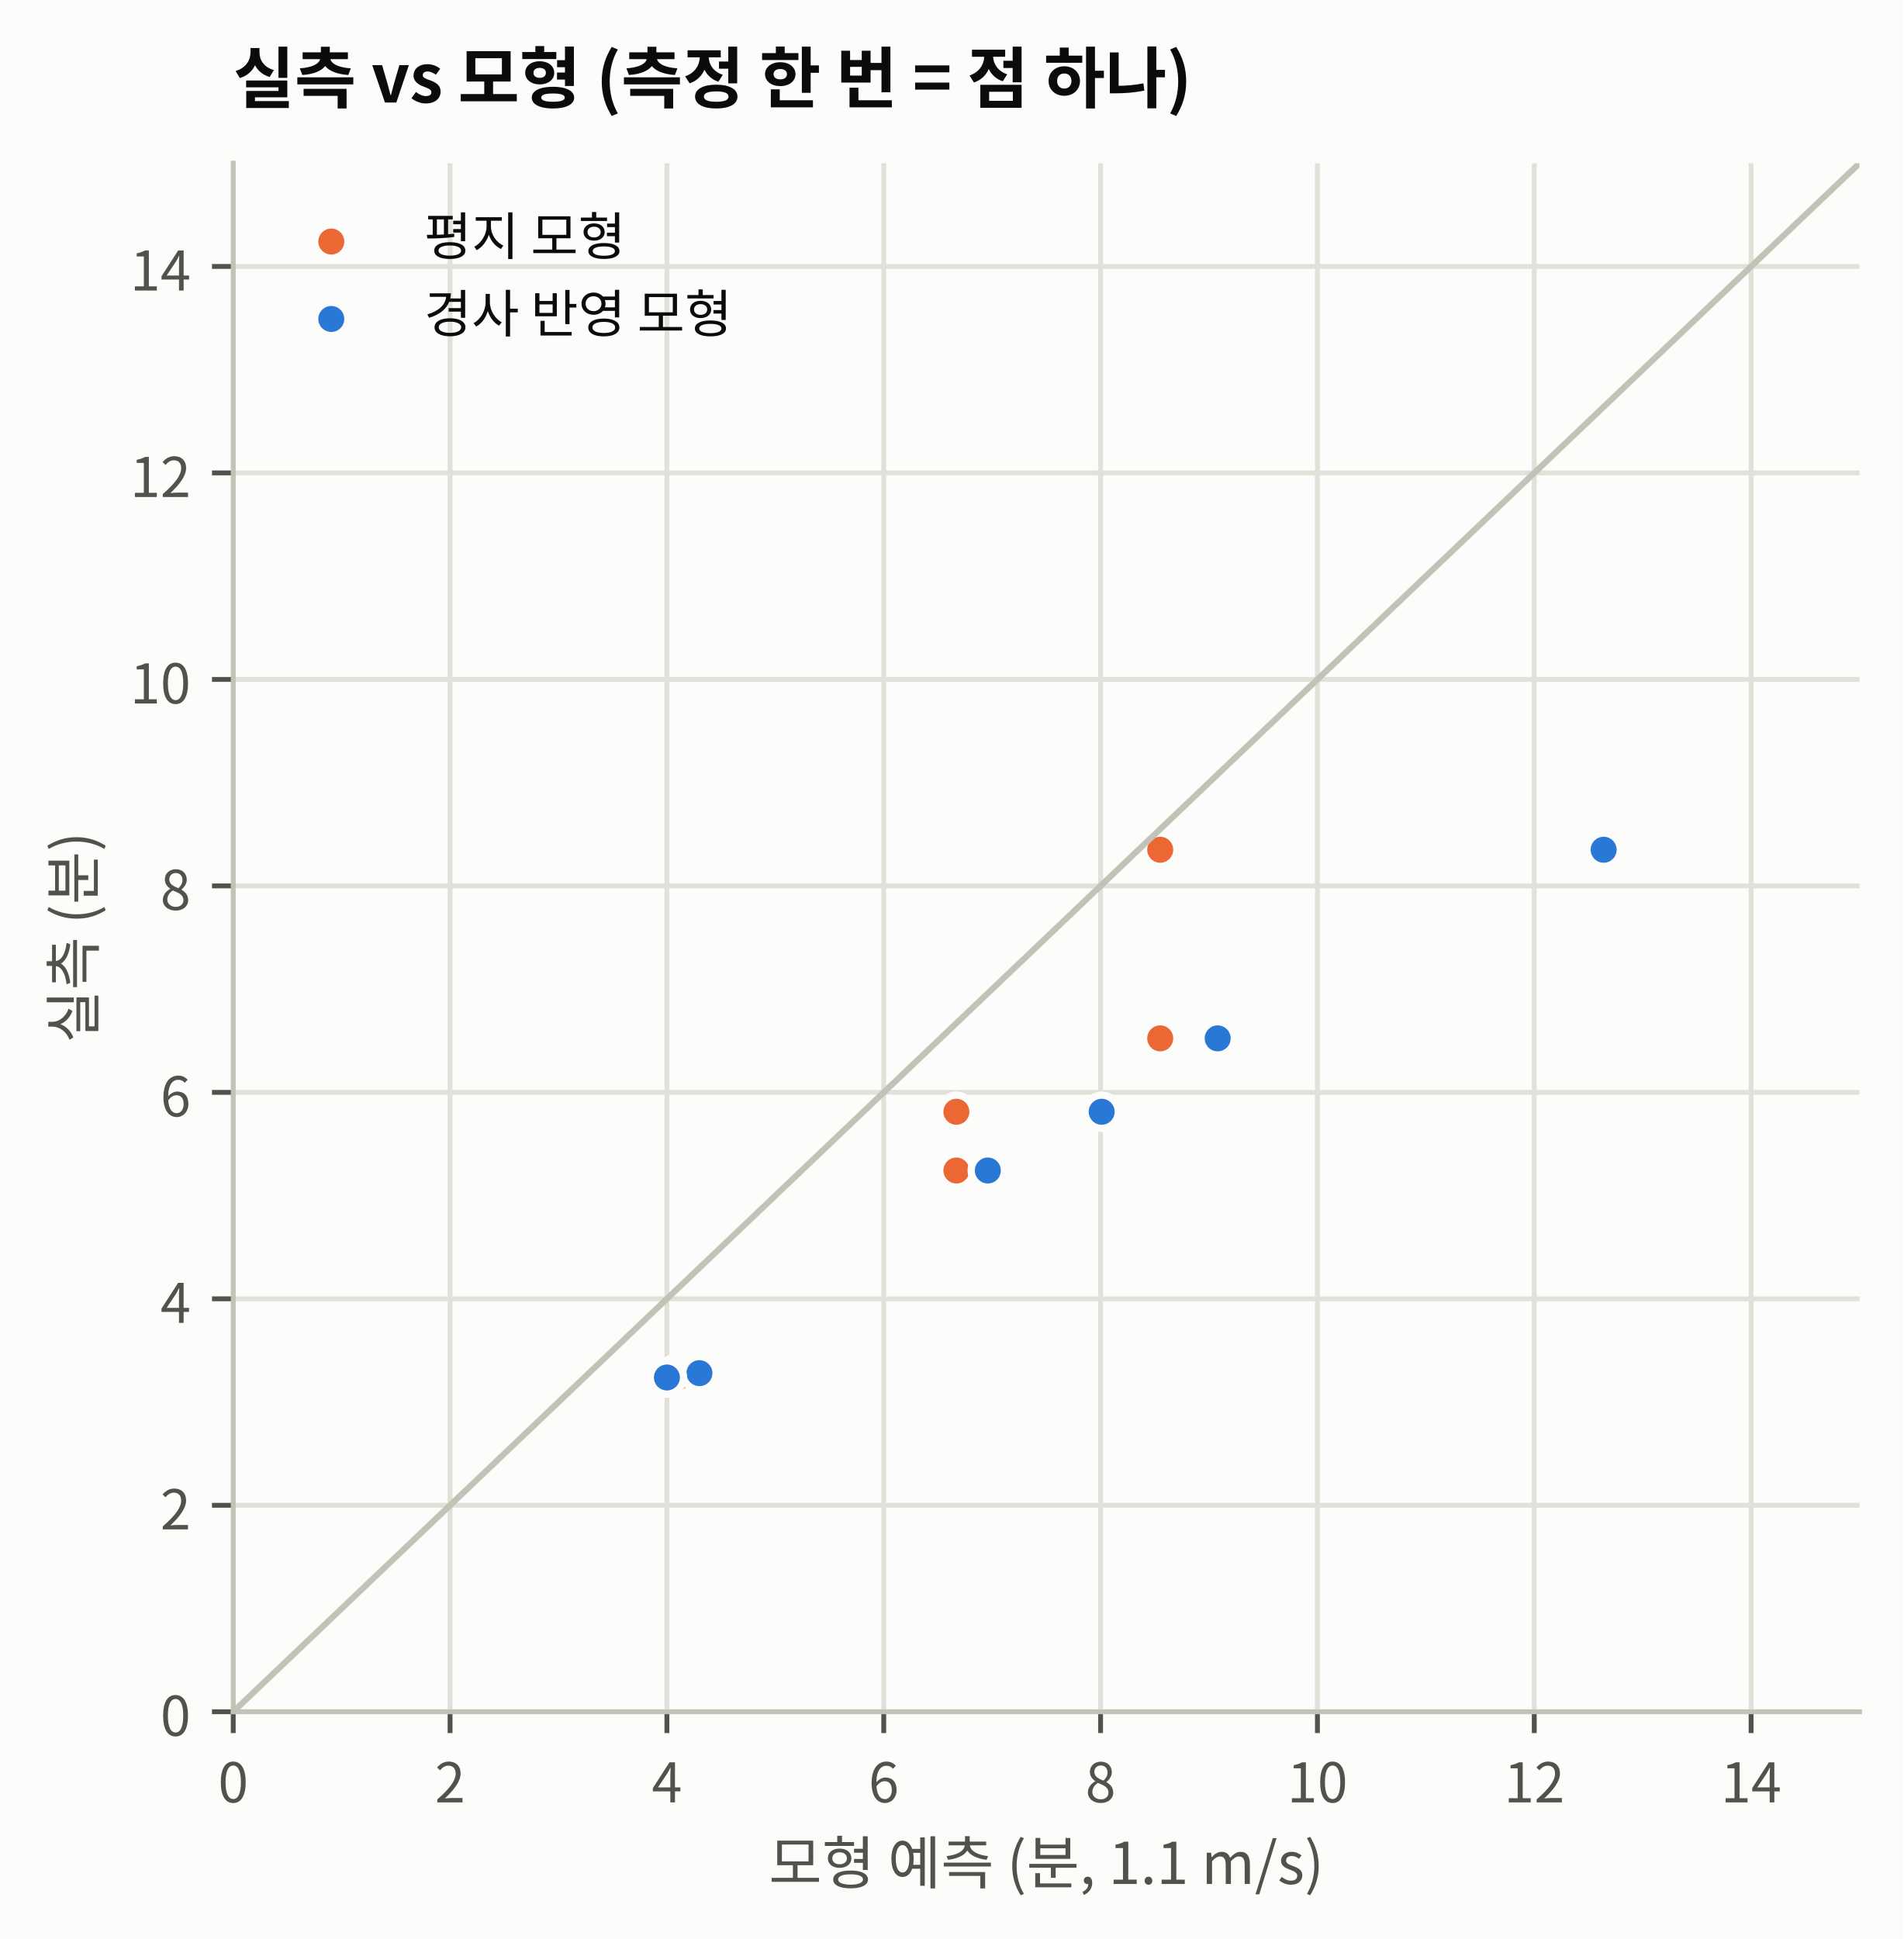
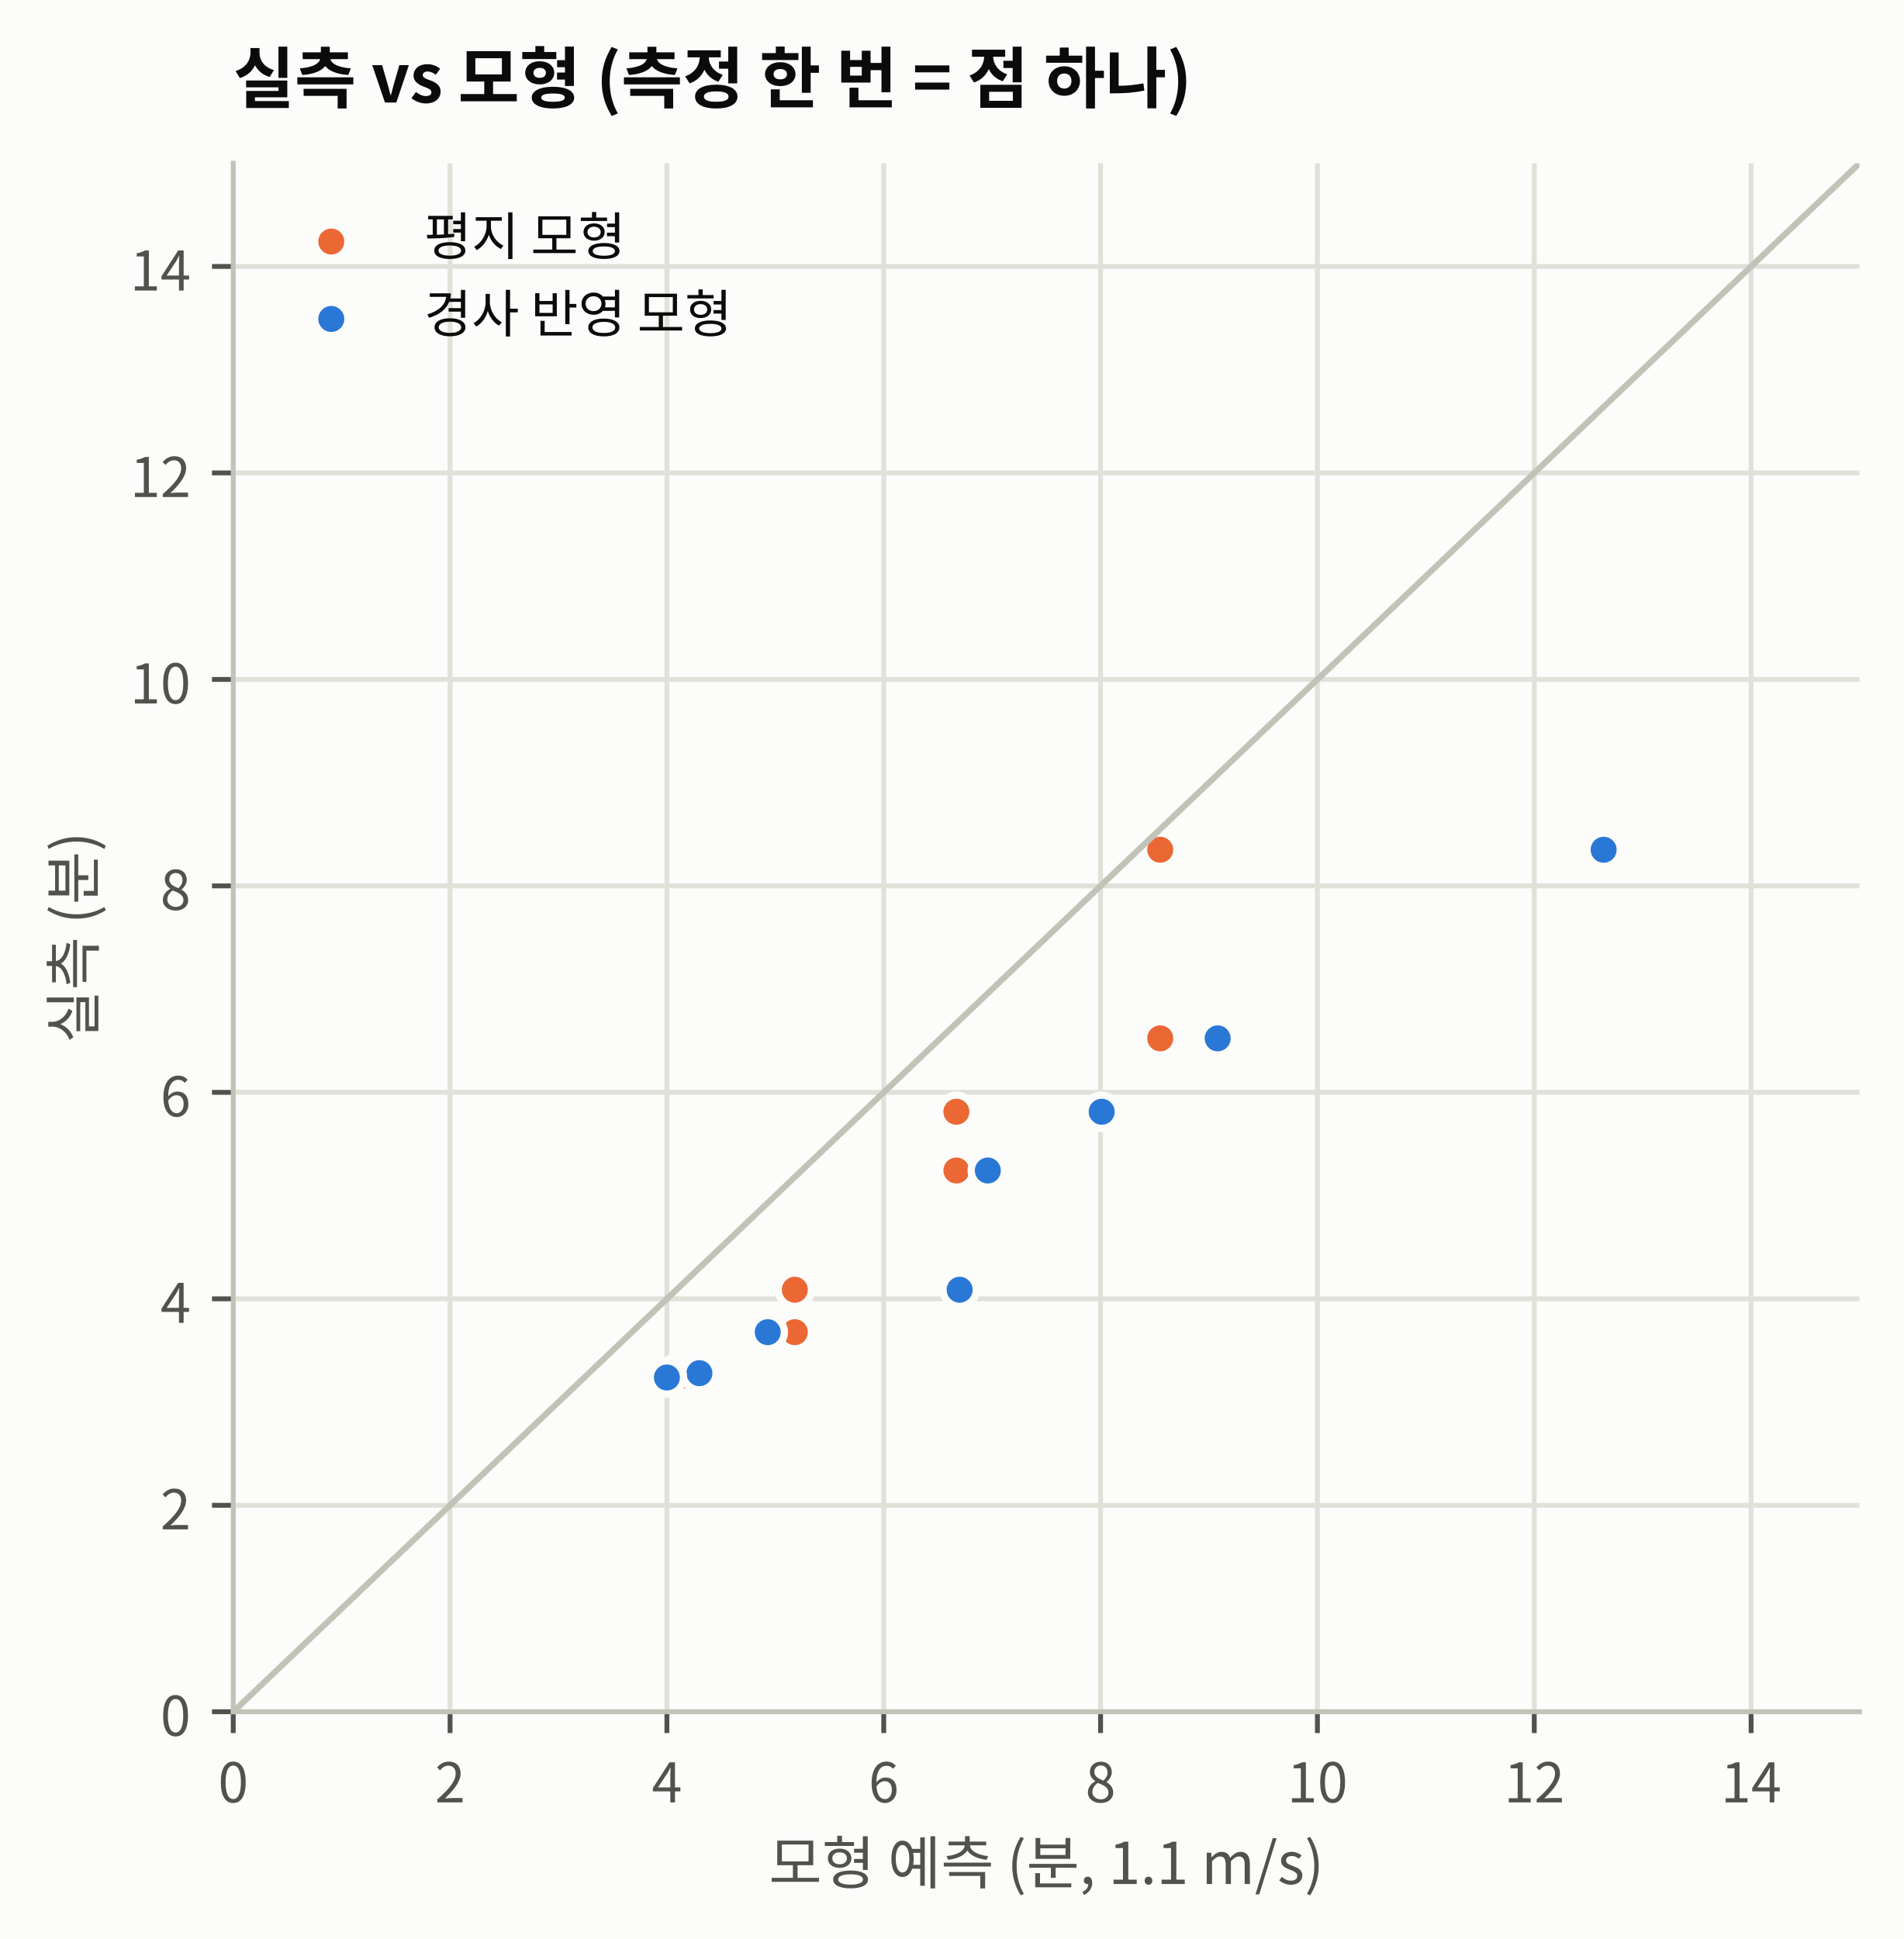
<svg xmlns="http://www.w3.org/2000/svg" xmlns:xlink="http://www.w3.org/1999/xlink" width="313.451pt" height="319.325pt" viewBox="0 0 313.451 319.325" version="1.1">
  <defs>
    <style type="text/css">*{stroke-linejoin: round; stroke-linecap: butt}</style>
  </defs>
  <g id="figure_1">
    <g id="patch_1">
      <path d="M 0 319.325  L 313.451 319.325  L 313.451 0  L 0 0  z " style="fill: #fcfcfb" />
    </g>
    <g id="axes_1">
      <g id="patch_2">
        <path d="M 38.411 281.904  L 306.251 281.904  L 306.251 26.88  L 38.411 26.88  z " style="fill: #fcfcfb" />
      </g>
      <g id="matplotlib.axis_1">
        <g id="xtick_1">
          <g id="line2d_1">
-             <path d="M 38.411 281.904  L 38.411 26.88  " clip-path="url(#pc56c4accaa)" style="fill: none; stroke: #e1e0d9; stroke-width: 0.8; stroke-linecap: square" />
+             <path d="M 38.411 281.904  L 38.411 26.88  " clip-path="url(#pa2b7a72e92)" style="fill: none; stroke: #e1e0d9; stroke-width: 0.8; stroke-linecap: square" />
          </g>
          <g id="line2d_2">
            <defs>
-               <path id="m3e441b564d" d="M 0 0  L 0 3.5  " style="stroke: #52514e; stroke-width: 0.8" />
+               <path id="mc2d162c428" d="M 0 0  L 0 3.5  " style="stroke: #52514e; stroke-width: 0.8" />
            </defs>
            <g>
-               <use xlink:href="#m3e441b564d" x="38.411" y="281.904" style="fill: #52514e; stroke: #52514e; stroke-width: 0.8" />
+               <use xlink:href="#mc2d162c428" x="38.411" y="281.904" style="fill: #52514e; stroke: #52514e; stroke-width: 0.8" />
            </g>
          </g>
          <g id="text_1">
            <text style="font-size: 9px; font-family: 'Noto Sans CJK KR'; text-anchor: middle; fill: #52514e" x="38.411" y="296.824" transform="rotate(-0 38.41141 296.824)">0</text>
          </g>
        </g>
        <g id="xtick_2">
          <g id="line2d_3">
-             <path d="M 74.123 281.904  L 74.123 26.88  " clip-path="url(#pc56c4accaa)" style="fill: none; stroke: #e1e0d9; stroke-width: 0.8; stroke-linecap: square" />
+             <path d="M 74.123 281.904  L 74.123 26.88  " clip-path="url(#pa2b7a72e92)" style="fill: none; stroke: #e1e0d9; stroke-width: 0.8; stroke-linecap: square" />
          </g>
          <g id="line2d_4">
            <g>
-               <use xlink:href="#m3e441b564d" x="74.123" y="281.904" style="fill: #52514e; stroke: #52514e; stroke-width: 0.8" />
+               <use xlink:href="#mc2d162c428" x="74.123" y="281.904" style="fill: #52514e; stroke: #52514e; stroke-width: 0.8" />
            </g>
          </g>
          <g id="text_2">
            <text style="font-size: 9px; font-family: 'Noto Sans CJK KR'; text-anchor: middle; fill: #52514e" x="74.123" y="296.824" transform="rotate(-0 74.12341 296.824)">2</text>
          </g>
        </g>
        <g id="xtick_3">
          <g id="line2d_5">
-             <path d="M 109.835 281.904  L 109.835 26.88  " clip-path="url(#pc56c4accaa)" style="fill: none; stroke: #e1e0d9; stroke-width: 0.8; stroke-linecap: square" />
+             <path d="M 109.835 281.904  L 109.835 26.88  " clip-path="url(#pa2b7a72e92)" style="fill: none; stroke: #e1e0d9; stroke-width: 0.8; stroke-linecap: square" />
          </g>
          <g id="line2d_6">
            <g>
-               <use xlink:href="#m3e441b564d" x="109.835" y="281.904" style="fill: #52514e; stroke: #52514e; stroke-width: 0.8" />
+               <use xlink:href="#mc2d162c428" x="109.835" y="281.904" style="fill: #52514e; stroke: #52514e; stroke-width: 0.8" />
            </g>
          </g>
          <g id="text_3">
            <text style="font-size: 9px; font-family: 'Noto Sans CJK KR'; text-anchor: middle; fill: #52514e" x="109.835" y="296.824" transform="rotate(-0 109.8354 296.824)">4</text>
          </g>
        </g>
        <g id="xtick_4">
          <g id="line2d_7">
-             <path d="M 145.547 281.904  L 145.547 26.88  " clip-path="url(#pc56c4accaa)" style="fill: none; stroke: #e1e0d9; stroke-width: 0.8; stroke-linecap: square" />
+             <path d="M 145.547 281.904  L 145.547 26.88  " clip-path="url(#pa2b7a72e92)" style="fill: none; stroke: #e1e0d9; stroke-width: 0.8; stroke-linecap: square" />
          </g>
          <g id="line2d_8">
            <g>
-               <use xlink:href="#m3e441b564d" x="145.547" y="281.904" style="fill: #52514e; stroke: #52514e; stroke-width: 0.8" />
+               <use xlink:href="#mc2d162c428" x="145.547" y="281.904" style="fill: #52514e; stroke: #52514e; stroke-width: 0.8" />
            </g>
          </g>
          <g id="text_4">
            <text style="font-size: 9px; font-family: 'Noto Sans CJK KR'; text-anchor: middle; fill: #52514e" x="145.547" y="296.824" transform="rotate(-0 145.5474 296.824)">6</text>
          </g>
        </g>
        <g id="xtick_5">
          <g id="line2d_9">
-             <path d="M 181.259 281.904  L 181.259 26.88  " clip-path="url(#pc56c4accaa)" style="fill: none; stroke: #e1e0d9; stroke-width: 0.8; stroke-linecap: square" />
+             <path d="M 181.259 281.904  L 181.259 26.88  " clip-path="url(#pa2b7a72e92)" style="fill: none; stroke: #e1e0d9; stroke-width: 0.8; stroke-linecap: square" />
          </g>
          <g id="line2d_10">
            <g>
-               <use xlink:href="#m3e441b564d" x="181.259" y="281.904" style="fill: #52514e; stroke: #52514e; stroke-width: 0.8" />
+               <use xlink:href="#mc2d162c428" x="181.259" y="281.904" style="fill: #52514e; stroke: #52514e; stroke-width: 0.8" />
            </g>
          </g>
          <g id="text_5">
            <text style="font-size: 9px; font-family: 'Noto Sans CJK KR'; text-anchor: middle; fill: #52514e" x="181.259" y="296.824" transform="rotate(-0 181.2594 296.824)">8</text>
          </g>
        </g>
        <g id="xtick_6">
          <g id="line2d_11">
-             <path d="M 216.971 281.904  L 216.971 26.88  " clip-path="url(#pc56c4accaa)" style="fill: none; stroke: #e1e0d9; stroke-width: 0.8; stroke-linecap: square" />
+             <path d="M 216.971 281.904  L 216.971 26.88  " clip-path="url(#pa2b7a72e92)" style="fill: none; stroke: #e1e0d9; stroke-width: 0.8; stroke-linecap: square" />
          </g>
          <g id="line2d_12">
            <g>
-               <use xlink:href="#m3e441b564d" x="216.971" y="281.904" style="fill: #52514e; stroke: #52514e; stroke-width: 0.8" />
+               <use xlink:href="#mc2d162c428" x="216.971" y="281.904" style="fill: #52514e; stroke: #52514e; stroke-width: 0.8" />
            </g>
          </g>
          <g id="text_6">
            <text style="font-size: 9px; font-family: 'Noto Sans CJK KR'; text-anchor: middle; fill: #52514e" x="216.971" y="296.824" transform="rotate(-0 216.9714 296.824)">10</text>
          </g>
        </g>
        <g id="xtick_7">
          <g id="line2d_13">
-             <path d="M 252.683 281.904  L 252.683 26.88  " clip-path="url(#pc56c4accaa)" style="fill: none; stroke: #e1e0d9; stroke-width: 0.8; stroke-linecap: square" />
+             <path d="M 252.683 281.904  L 252.683 26.88  " clip-path="url(#pa2b7a72e92)" style="fill: none; stroke: #e1e0d9; stroke-width: 0.8; stroke-linecap: square" />
          </g>
          <g id="line2d_14">
            <g>
-               <use xlink:href="#m3e441b564d" x="252.683" y="281.904" style="fill: #52514e; stroke: #52514e; stroke-width: 0.8" />
+               <use xlink:href="#mc2d162c428" x="252.683" y="281.904" style="fill: #52514e; stroke: #52514e; stroke-width: 0.8" />
            </g>
          </g>
          <g id="text_7">
            <text style="font-size: 9px; font-family: 'Noto Sans CJK KR'; text-anchor: middle; fill: #52514e" x="252.683" y="296.824" transform="rotate(-0 252.6834 296.824)">12</text>
          </g>
        </g>
        <g id="xtick_8">
          <g id="line2d_15">
-             <path d="M 288.395 281.904  L 288.395 26.88  " clip-path="url(#pc56c4accaa)" style="fill: none; stroke: #e1e0d9; stroke-width: 0.8; stroke-linecap: square" />
+             <path d="M 288.395 281.904  L 288.395 26.88  " clip-path="url(#pa2b7a72e92)" style="fill: none; stroke: #e1e0d9; stroke-width: 0.8; stroke-linecap: square" />
          </g>
          <g id="line2d_16">
            <g>
-               <use xlink:href="#m3e441b564d" x="288.395" y="281.904" style="fill: #52514e; stroke: #52514e; stroke-width: 0.8" />
+               <use xlink:href="#mc2d162c428" x="288.395" y="281.904" style="fill: #52514e; stroke: #52514e; stroke-width: 0.8" />
            </g>
          </g>
          <g id="text_8">
            <text style="font-size: 9px; font-family: 'Noto Sans CJK KR'; text-anchor: middle; fill: #52514e" x="288.395" y="296.824" transform="rotate(-0 288.3954 296.824)">14</text>
          </g>
        </g>
        <g id="text_9">
          <text style="font-size: 9.5px; font-family: 'Noto Sans CJK KR'; text-anchor: middle; fill: #52514e" x="172.331" y="310.264" transform="rotate(-0 172.3314 310.264)">모형 예측 (분, 1.1 m/s)</text>
        </g>
      </g>
      <g id="matplotlib.axis_2">
        <g id="ytick_1">
          <g id="line2d_17">
-             <path d="M 38.411 281.904  L 306.251 281.904  " clip-path="url(#pc56c4accaa)" style="fill: none; stroke: #e1e0d9; stroke-width: 0.8; stroke-linecap: square" />
+             <path d="M 38.411 281.904  L 306.251 281.904  " clip-path="url(#pa2b7a72e92)" style="fill: none; stroke: #e1e0d9; stroke-width: 0.8; stroke-linecap: square" />
          </g>
          <g id="line2d_18">
            <defs>
-               <path id="mb84efb98fe" d="M 0 0  L -3.5 0  " style="stroke: #52514e; stroke-width: 0.8" />
+               <path id="ma5e2b6c102" d="M 0 0  L -3.5 0  " style="stroke: #52514e; stroke-width: 0.8" />
            </defs>
            <g>
-               <use xlink:href="#mb84efb98fe" x="38.411" y="281.904" style="fill: #52514e; stroke: #52514e; stroke-width: 0.8" />
+               <use xlink:href="#ma5e2b6c102" x="38.411" y="281.904" style="fill: #52514e; stroke: #52514e; stroke-width: 0.8" />
            </g>
          </g>
          <g id="text_10">
            <text style="font-size: 9px; font-family: 'Noto Sans CJK KR'; text-anchor: end; fill: #52514e" x="31.411" y="285.864" transform="rotate(-0 31.41141 285.864)">0</text>
          </g>
        </g>
        <g id="ytick_2">
          <g id="line2d_19">
-             <path d="M 38.411 247.901  L 306.251 247.901  " clip-path="url(#pc56c4accaa)" style="fill: none; stroke: #e1e0d9; stroke-width: 0.8; stroke-linecap: square" />
+             <path d="M 38.411 247.901  L 306.251 247.901  " clip-path="url(#pa2b7a72e92)" style="fill: none; stroke: #e1e0d9; stroke-width: 0.8; stroke-linecap: square" />
          </g>
          <g id="line2d_20">
            <g>
-               <use xlink:href="#mb84efb98fe" x="38.411" y="247.901" style="fill: #52514e; stroke: #52514e; stroke-width: 0.8" />
+               <use xlink:href="#ma5e2b6c102" x="38.411" y="247.901" style="fill: #52514e; stroke: #52514e; stroke-width: 0.8" />
            </g>
          </g>
          <g id="text_11">
            <text style="font-size: 9px; font-family: 'Noto Sans CJK KR'; text-anchor: end; fill: #52514e" x="31.411" y="251.861" transform="rotate(-0 31.41141 251.8608)">2</text>
          </g>
        </g>
        <g id="ytick_3">
          <g id="line2d_21">
-             <path d="M 38.411 213.898  L 306.251 213.898  " clip-path="url(#pc56c4accaa)" style="fill: none; stroke: #e1e0d9; stroke-width: 0.8; stroke-linecap: square" />
+             <path d="M 38.411 213.898  L 306.251 213.898  " clip-path="url(#pa2b7a72e92)" style="fill: none; stroke: #e1e0d9; stroke-width: 0.8; stroke-linecap: square" />
          </g>
          <g id="line2d_22">
            <g>
-               <use xlink:href="#mb84efb98fe" x="38.411" y="213.898" style="fill: #52514e; stroke: #52514e; stroke-width: 0.8" />
+               <use xlink:href="#ma5e2b6c102" x="38.411" y="213.898" style="fill: #52514e; stroke: #52514e; stroke-width: 0.8" />
            </g>
          </g>
          <g id="text_12">
            <text style="font-size: 9px; font-family: 'Noto Sans CJK KR'; text-anchor: end; fill: #52514e" x="31.411" y="217.858" transform="rotate(-0 31.41141 217.8576)">4</text>
          </g>
        </g>
        <g id="ytick_4">
          <g id="line2d_23">
-             <path d="M 38.411 179.894  L 306.251 179.894  " clip-path="url(#pc56c4accaa)" style="fill: none; stroke: #e1e0d9; stroke-width: 0.8; stroke-linecap: square" />
+             <path d="M 38.411 179.894  L 306.251 179.894  " clip-path="url(#pa2b7a72e92)" style="fill: none; stroke: #e1e0d9; stroke-width: 0.8; stroke-linecap: square" />
          </g>
          <g id="line2d_24">
            <g>
-               <use xlink:href="#mb84efb98fe" x="38.411" y="179.894" style="fill: #52514e; stroke: #52514e; stroke-width: 0.8" />
+               <use xlink:href="#ma5e2b6c102" x="38.411" y="179.894" style="fill: #52514e; stroke: #52514e; stroke-width: 0.8" />
            </g>
          </g>
          <g id="text_13">
            <text style="font-size: 9px; font-family: 'Noto Sans CJK KR'; text-anchor: end; fill: #52514e" x="31.411" y="183.854" transform="rotate(-0 31.41141 183.8544)">6</text>
          </g>
        </g>
        <g id="ytick_5">
          <g id="line2d_25">
-             <path d="M 38.411 145.891  L 306.251 145.891  " clip-path="url(#pc56c4accaa)" style="fill: none; stroke: #e1e0d9; stroke-width: 0.8; stroke-linecap: square" />
+             <path d="M 38.411 145.891  L 306.251 145.891  " clip-path="url(#pa2b7a72e92)" style="fill: none; stroke: #e1e0d9; stroke-width: 0.8; stroke-linecap: square" />
          </g>
          <g id="line2d_26">
            <g>
-               <use xlink:href="#mb84efb98fe" x="38.411" y="145.891" style="fill: #52514e; stroke: #52514e; stroke-width: 0.8" />
+               <use xlink:href="#ma5e2b6c102" x="38.411" y="145.891" style="fill: #52514e; stroke: #52514e; stroke-width: 0.8" />
            </g>
          </g>
          <g id="text_14">
            <text style="font-size: 9px; font-family: 'Noto Sans CJK KR'; text-anchor: end; fill: #52514e" x="31.411" y="149.851" transform="rotate(-0 31.41141 149.8512)">8</text>
          </g>
        </g>
        <g id="ytick_6">
          <g id="line2d_27">
-             <path d="M 38.411 111.888  L 306.251 111.888  " clip-path="url(#pc56c4accaa)" style="fill: none; stroke: #e1e0d9; stroke-width: 0.8; stroke-linecap: square" />
+             <path d="M 38.411 111.888  L 306.251 111.888  " clip-path="url(#pa2b7a72e92)" style="fill: none; stroke: #e1e0d9; stroke-width: 0.8; stroke-linecap: square" />
          </g>
          <g id="line2d_28">
            <g>
-               <use xlink:href="#mb84efb98fe" x="38.411" y="111.888" style="fill: #52514e; stroke: #52514e; stroke-width: 0.8" />
+               <use xlink:href="#ma5e2b6c102" x="38.411" y="111.888" style="fill: #52514e; stroke: #52514e; stroke-width: 0.8" />
            </g>
          </g>
          <g id="text_15">
            <text style="font-size: 9px; font-family: 'Noto Sans CJK KR'; text-anchor: end; fill: #52514e" x="31.411" y="115.848" transform="rotate(-0 31.41141 115.848)">10</text>
          </g>
        </g>
        <g id="ytick_7">
          <g id="line2d_29">
-             <path d="M 38.411 77.885  L 306.251 77.885  " clip-path="url(#pc56c4accaa)" style="fill: none; stroke: #e1e0d9; stroke-width: 0.8; stroke-linecap: square" />
+             <path d="M 38.411 77.885  L 306.251 77.885  " clip-path="url(#pa2b7a72e92)" style="fill: none; stroke: #e1e0d9; stroke-width: 0.8; stroke-linecap: square" />
          </g>
          <g id="line2d_30">
            <g>
-               <use xlink:href="#mb84efb98fe" x="38.411" y="77.885" style="fill: #52514e; stroke: #52514e; stroke-width: 0.8" />
+               <use xlink:href="#ma5e2b6c102" x="38.411" y="77.885" style="fill: #52514e; stroke: #52514e; stroke-width: 0.8" />
            </g>
          </g>
          <g id="text_16">
            <text style="font-size: 9px; font-family: 'Noto Sans CJK KR'; text-anchor: end; fill: #52514e" x="31.411" y="81.845" transform="rotate(-0 31.41141 81.8448)">12</text>
          </g>
        </g>
        <g id="ytick_8">
          <g id="line2d_31">
-             <path d="M 38.411 43.882  L 306.251 43.882  " clip-path="url(#pc56c4accaa)" style="fill: none; stroke: #e1e0d9; stroke-width: 0.8; stroke-linecap: square" />
+             <path d="M 38.411 43.882  L 306.251 43.882  " clip-path="url(#pa2b7a72e92)" style="fill: none; stroke: #e1e0d9; stroke-width: 0.8; stroke-linecap: square" />
          </g>
          <g id="line2d_32">
            <g>
-               <use xlink:href="#mb84efb98fe" x="38.411" y="43.882" style="fill: #52514e; stroke: #52514e; stroke-width: 0.8" />
+               <use xlink:href="#ma5e2b6c102" x="38.411" y="43.882" style="fill: #52514e; stroke: #52514e; stroke-width: 0.8" />
            </g>
          </g>
          <g id="text_17">
            <text style="font-size: 9px; font-family: 'Noto Sans CJK KR'; text-anchor: end; fill: #52514e" x="31.411" y="47.842" transform="rotate(-0 31.41141 47.8416)">14</text>
          </g>
        </g>
        <g id="text_18">
          <text style="font-size: 9.5px; font-family: 'Noto Sans CJK KR'; text-anchor: middle; fill: #52514e" x="15.56" y="154.392" transform="rotate(-90 15.56 154.392)">실측 (분)</text>
        </g>
      </g>
      <g id="PathCollection_1">
        <defs>
-           <path id="m7a0f3515b6" d="M 0 2.739  C 0.726 2.739 1.423 2.45 1.936 1.936  C 2.45 1.423 2.739 0.726 2.739 0  C 2.739 -0.726 2.45 -1.423 1.936 -1.936  C 1.423 -2.45 0.726 -2.739 0 -2.739  C -0.726 -2.739 -1.423 -2.45 -1.936 -1.936  C -2.45 -1.423 -2.739 -0.726 -2.739 0  C -2.739 0.726 -2.45 1.423 -1.936 1.936  C -1.423 2.45 -0.726 2.739 0 2.739  z " style="stroke: #fcfcfb; stroke-width: 1.2" />
+           <path id="m1602d8a396" d="M 0 2.739  C 0.726 2.739 1.423 2.45 1.936 1.936  C 2.45 1.423 2.739 0.726 2.739 0  C 2.739 -0.726 2.45 -1.423 1.936 -1.936  C 1.423 -2.45 0.726 -2.739 0 -2.739  C -0.726 -2.739 -1.423 -2.45 -1.936 -1.936  C -2.45 -1.423 -2.739 -0.726 -2.739 0  C -2.739 0.726 -2.45 1.423 -1.936 1.936  C -1.423 2.45 -0.726 2.739 0 2.739  z " style="stroke: #fcfcfb; stroke-width: 1.2" />
        </defs>
-         <g clip-path="url(#pc56c4accaa)">
-           <use xlink:href="#m7a0f3515b6" x="191.08" y="171.003" style="fill: #eb6834; stroke: #fcfcfb; stroke-width: 1.2" />
-           <use xlink:href="#m7a0f3515b6" x="191.08" y="139.941" style="fill: #eb6834; stroke: #fcfcfb; stroke-width: 1.2" />
-           <use xlink:href="#m7a0f3515b6" x="111.621" y="226.139" style="fill: #eb6834; stroke: #fcfcfb; stroke-width: 1.2" />
-           <use xlink:href="#m7a0f3515b6" x="111.621" y="226.853" style="fill: #eb6834; stroke: #fcfcfb; stroke-width: 1.2" />
-           <use xlink:href="#m7a0f3515b6" x="157.511" y="192.765" style="fill: #eb6834; stroke: #fcfcfb; stroke-width: 1.2" />
-           <use xlink:href="#m7a0f3515b6" x="157.511" y="183.091" style="fill: #eb6834; stroke: #fcfcfb; stroke-width: 1.2" />
+         <g clip-path="url(#pa2b7a72e92)">
+           <use xlink:href="#m1602d8a396" x="191.08" y="171.003" style="fill: #eb6834; stroke: #fcfcfb; stroke-width: 1.2" />
+           <use xlink:href="#m1602d8a396" x="191.08" y="139.941" style="fill: #eb6834; stroke: #fcfcfb; stroke-width: 1.2" />
+           <use xlink:href="#m1602d8a396" x="111.621" y="226.139" style="fill: #eb6834; stroke: #fcfcfb; stroke-width: 1.2" />
+           <use xlink:href="#m1602d8a396" x="111.621" y="226.853" style="fill: #eb6834; stroke: #fcfcfb; stroke-width: 1.2" />
+           <use xlink:href="#m1602d8a396" x="157.511" y="192.765" style="fill: #eb6834; stroke: #fcfcfb; stroke-width: 1.2" />
+           <use xlink:href="#m1602d8a396" x="157.511" y="183.091" style="fill: #eb6834; stroke: #fcfcfb; stroke-width: 1.2" />
+           <use xlink:href="#m1602d8a396" x="130.905" y="212.401" style="fill: #eb6834; stroke: #fcfcfb; stroke-width: 1.2" />
+           <use xlink:href="#m1602d8a396" x="130.905" y="219.389" style="fill: #eb6834; stroke: #fcfcfb; stroke-width: 1.2" />
        </g>
      </g>
      <g id="PathCollection_2">
        <defs>
-           <path id="m31ab8eaddd" d="M 0 2.739  C 0.726 2.739 1.423 2.45 1.936 1.936  C 2.45 1.423 2.739 0.726 2.739 0  C 2.739 -0.726 2.45 -1.423 1.936 -1.936  C 1.423 -2.45 0.726 -2.739 0 -2.739  C -0.726 -2.739 -1.423 -2.45 -1.936 -1.936  C -2.45 -1.423 -2.739 -0.726 -2.739 0  C -2.739 0.726 -2.45 1.423 -1.936 1.936  C -1.423 2.45 -0.726 2.739 0 2.739  z " style="stroke: #fcfcfb; stroke-width: 1.2" />
+           <path id="mfa9c5cbd59" d="M 0 2.739  C 0.726 2.739 1.423 2.45 1.936 1.936  C 2.45 1.423 2.739 0.726 2.739 0  C 2.739 -0.726 2.45 -1.423 1.936 -1.936  C 1.423 -2.45 0.726 -2.739 0 -2.739  C -0.726 -2.739 -1.423 -2.45 -1.936 -1.936  C -2.45 -1.423 -2.739 -0.726 -2.739 0  C -2.739 0.726 -2.45 1.423 -1.936 1.936  C -1.423 2.45 -0.726 2.739 0 2.739  z " style="stroke: #fcfcfb; stroke-width: 1.2" />
        </defs>
-         <g clip-path="url(#pc56c4accaa)">
-           <use xlink:href="#m31ab8eaddd" x="200.544" y="171.003" style="fill: #2a78d6; stroke: #fcfcfb; stroke-width: 1.2" />
-           <use xlink:href="#m31ab8eaddd" x="264.111" y="139.941" style="fill: #2a78d6; stroke: #fcfcfb; stroke-width: 1.2" />
-           <use xlink:href="#m31ab8eaddd" x="115.192" y="226.139" style="fill: #2a78d6; stroke: #fcfcfb; stroke-width: 1.2" />
-           <use xlink:href="#m31ab8eaddd" x="109.835" y="226.853" style="fill: #2a78d6; stroke: #fcfcfb; stroke-width: 1.2" />
-           <use xlink:href="#m31ab8eaddd" x="162.689" y="192.765" style="fill: #2a78d6; stroke: #fcfcfb; stroke-width: 1.2" />
-           <use xlink:href="#m31ab8eaddd" x="181.438" y="183.091" style="fill: #2a78d6; stroke: #fcfcfb; stroke-width: 1.2" />
+         <g clip-path="url(#pa2b7a72e92)">
+           <use xlink:href="#mfa9c5cbd59" x="200.544" y="171.003" style="fill: #2a78d6; stroke: #fcfcfb; stroke-width: 1.2" />
+           <use xlink:href="#mfa9c5cbd59" x="264.111" y="139.941" style="fill: #2a78d6; stroke: #fcfcfb; stroke-width: 1.2" />
+           <use xlink:href="#mfa9c5cbd59" x="115.192" y="226.139" style="fill: #2a78d6; stroke: #fcfcfb; stroke-width: 1.2" />
+           <use xlink:href="#mfa9c5cbd59" x="109.835" y="226.853" style="fill: #2a78d6; stroke: #fcfcfb; stroke-width: 1.2" />
+           <use xlink:href="#mfa9c5cbd59" x="162.689" y="192.765" style="fill: #2a78d6; stroke: #fcfcfb; stroke-width: 1.2" />
+           <use xlink:href="#mfa9c5cbd59" x="181.438" y="183.091" style="fill: #2a78d6; stroke: #fcfcfb; stroke-width: 1.2" />
+           <use xlink:href="#mfa9c5cbd59" x="158.047" y="212.401" style="fill: #2a78d6; stroke: #fcfcfb; stroke-width: 1.2" />
+           <use xlink:href="#mfa9c5cbd59" x="126.441" y="219.389" style="fill: #2a78d6; stroke: #fcfcfb; stroke-width: 1.2" />
        </g>
      </g>
      <g id="line2d_33">
-         <path d="M 38.411 281.904  L 306.251 26.88  " clip-path="url(#pc56c4accaa)" style="fill: none; stroke: #c3c2b7; stroke-linecap: square" />
+         <path d="M 38.411 281.904  L 306.251 26.88  " clip-path="url(#pa2b7a72e92)" style="fill: none; stroke: #c3c2b7; stroke-linecap: square" />
      </g>
      <g id="patch_3">
        <path d="M 38.411 281.904  L 38.411 26.88  " style="fill: none; stroke: #c3c2b7; stroke-width: 0.8; stroke-linejoin: miter; stroke-linecap: square" />
      </g>
      <g id="patch_4">
        <path d="M 38.411 281.904  L 306.251 281.904  " style="fill: none; stroke: #c3c2b7; stroke-width: 0.8; stroke-linejoin: miter; stroke-linecap: square" />
      </g>
      <g id="text_19">
        <text style="font-weight: 700; font-size: 11px; font-family: 'Noto Sans CJK KR'; text-anchor: start; fill: #0b0b0b" x="38.411" y="16.88" transform="rotate(-0 38.41141 16.88)">실측 vs 모형 (측정 한 번 = 점 하나)</text>
      </g>
      <g id="legend_1">
        <g id="PathCollection_3">
          <g>
-             <use xlink:href="#m7a0f3515b6" x="54.561" y="39.779" style="fill: #eb6834; stroke: #fcfcfb; stroke-width: 1.2" />
+             <use xlink:href="#m1602d8a396" x="54.561" y="39.779" style="fill: #eb6834; stroke: #fcfcfb; stroke-width: 1.2" />
          </g>
        </g>
        <g id="text_20">
          <text style="font-size: 8.5px; font-family: 'Noto Sans CJK KR'; text-anchor: start; fill: #0b0b0b" x="69.861" y="42.01" transform="rotate(-0 69.86141 42.01)">평지 모형</text>
        </g>
        <g id="PathCollection_4">
          <g>
-             <use xlink:href="#m31ab8eaddd" x="54.561" y="52.529" style="fill: #2a78d6; stroke: #fcfcfb; stroke-width: 1.2" />
+             <use xlink:href="#mfa9c5cbd59" x="54.561" y="52.529" style="fill: #2a78d6; stroke: #fcfcfb; stroke-width: 1.2" />
          </g>
        </g>
        <g id="text_21">
          <text style="font-size: 8.5px; font-family: 'Noto Sans CJK KR'; text-anchor: start; fill: #0b0b0b" x="69.861" y="54.76" transform="rotate(-0 69.86141 54.76)">경사 반영 모형</text>
        </g>
      </g>
    </g>
  </g>
  <defs>
-     <clipPath id="pc56c4accaa">
+     <clipPath id="pa2b7a72e92">
      <rect x="38.411" y="26.88" width="267.84" height="255.024" />
    </clipPath>
  </defs>
</svg>
